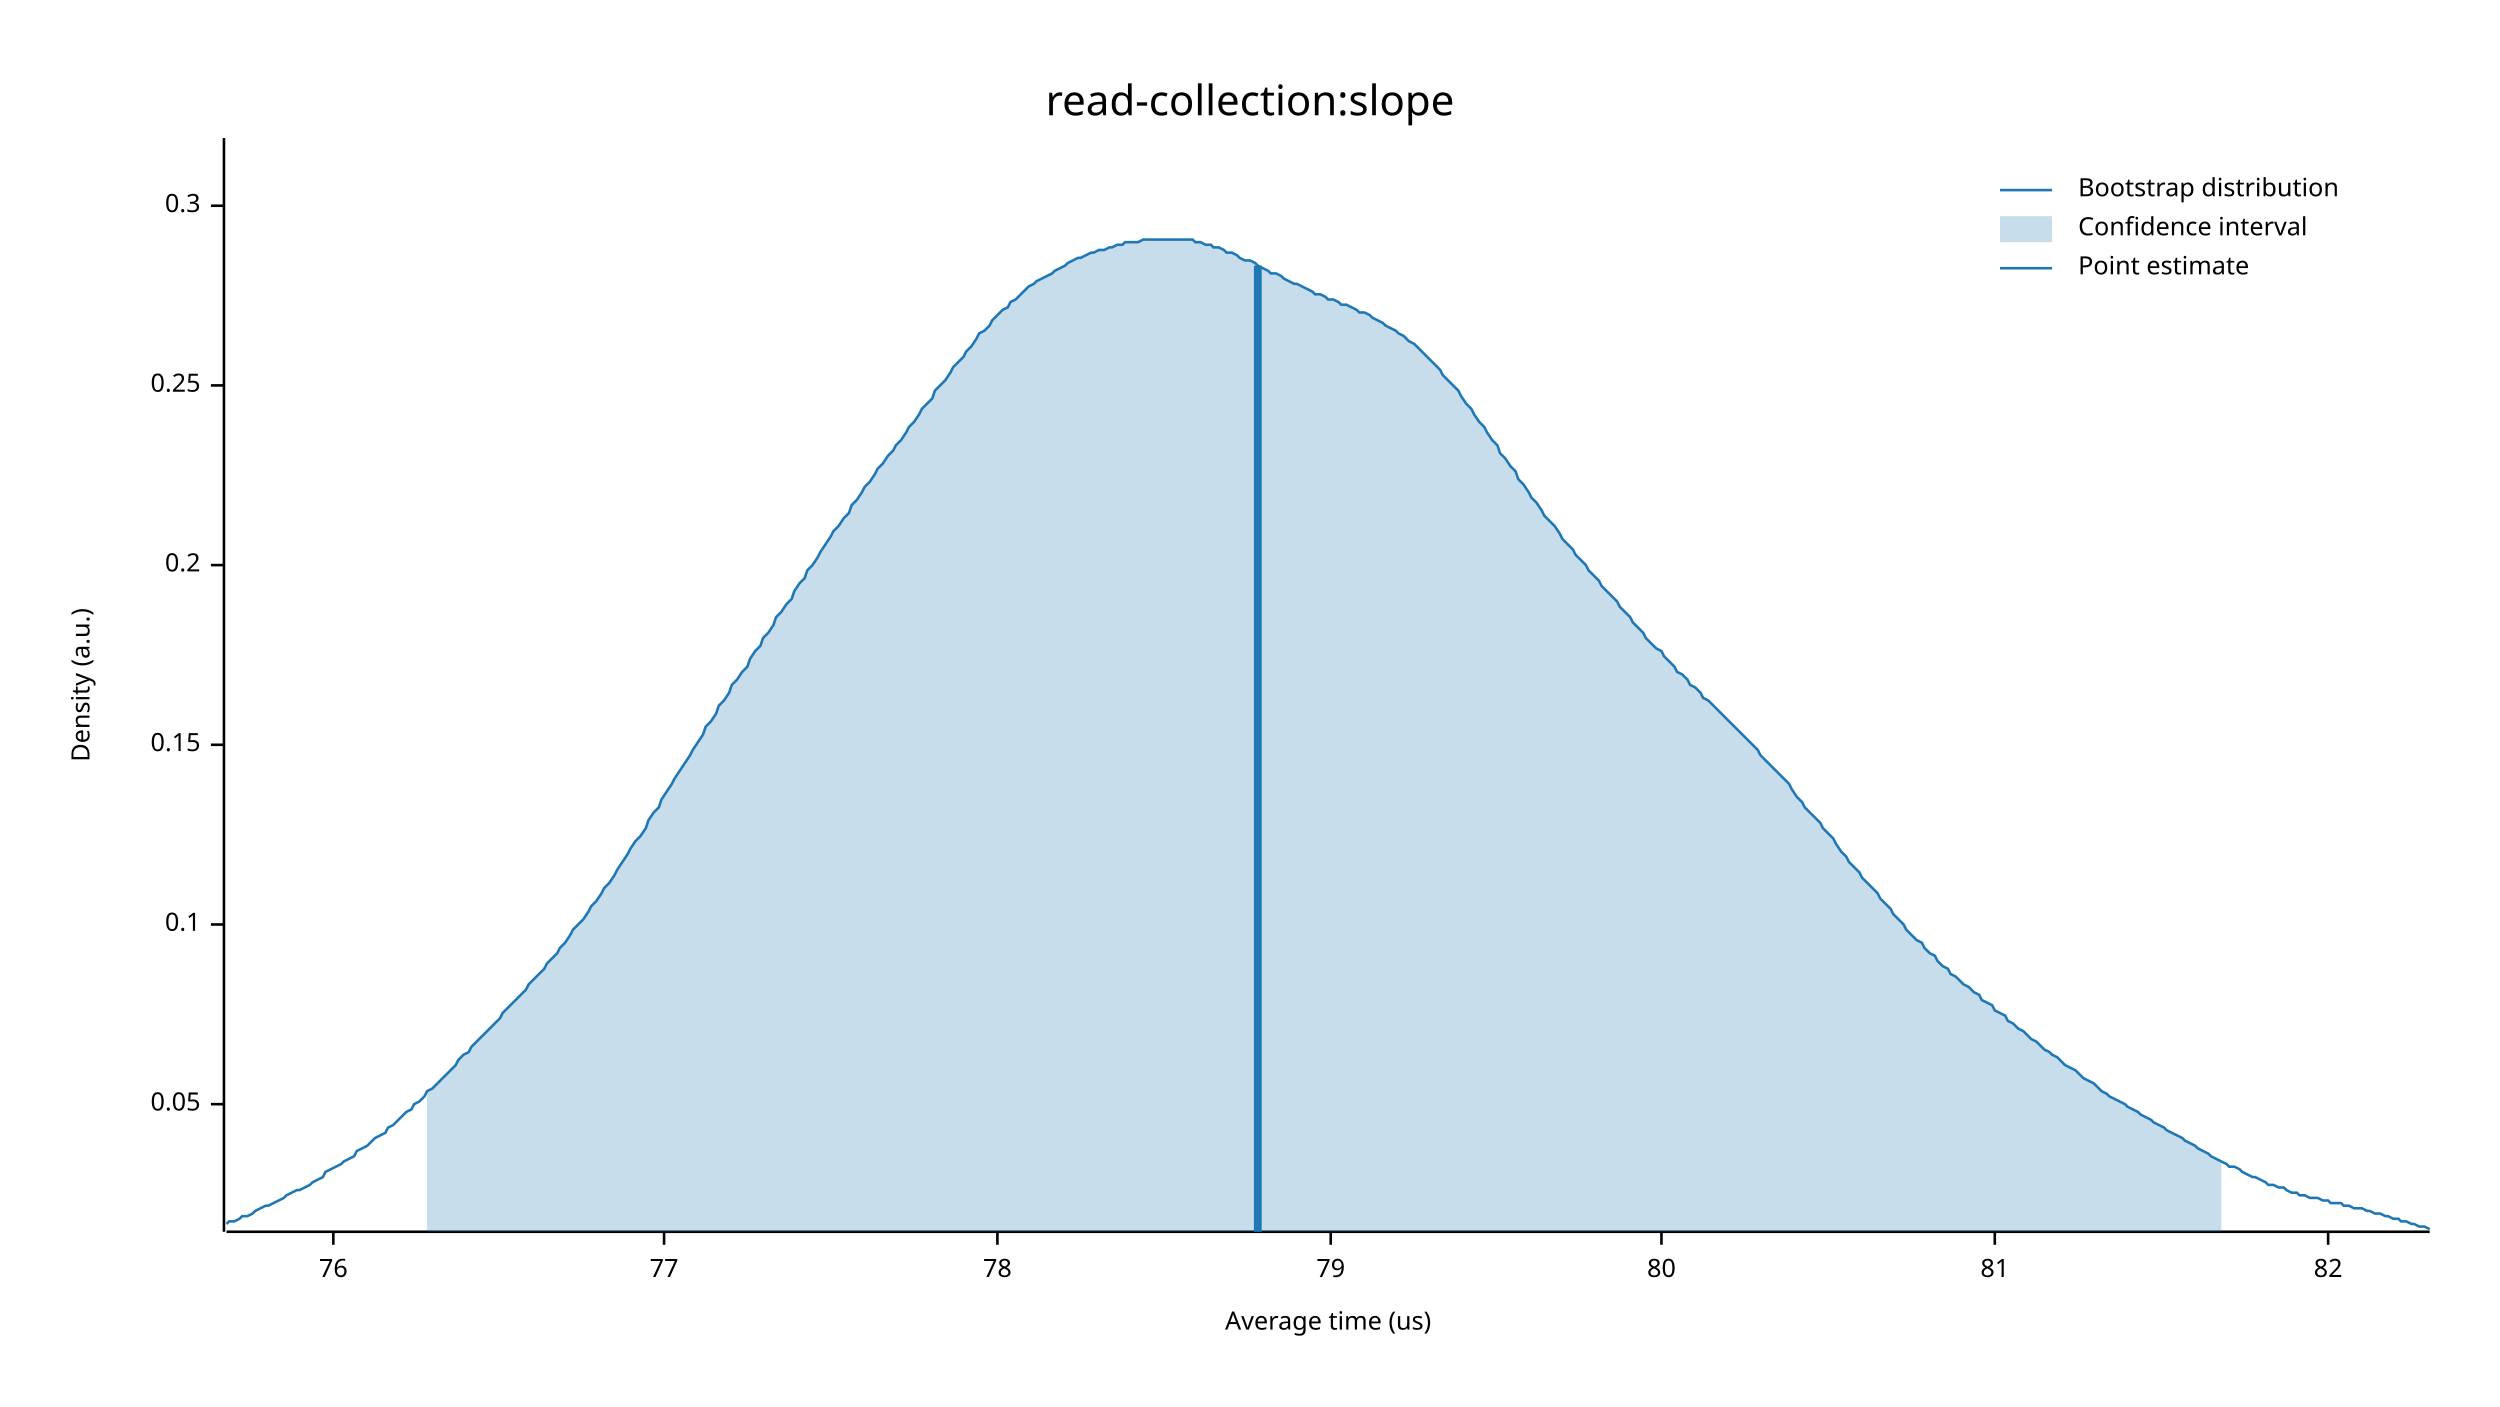
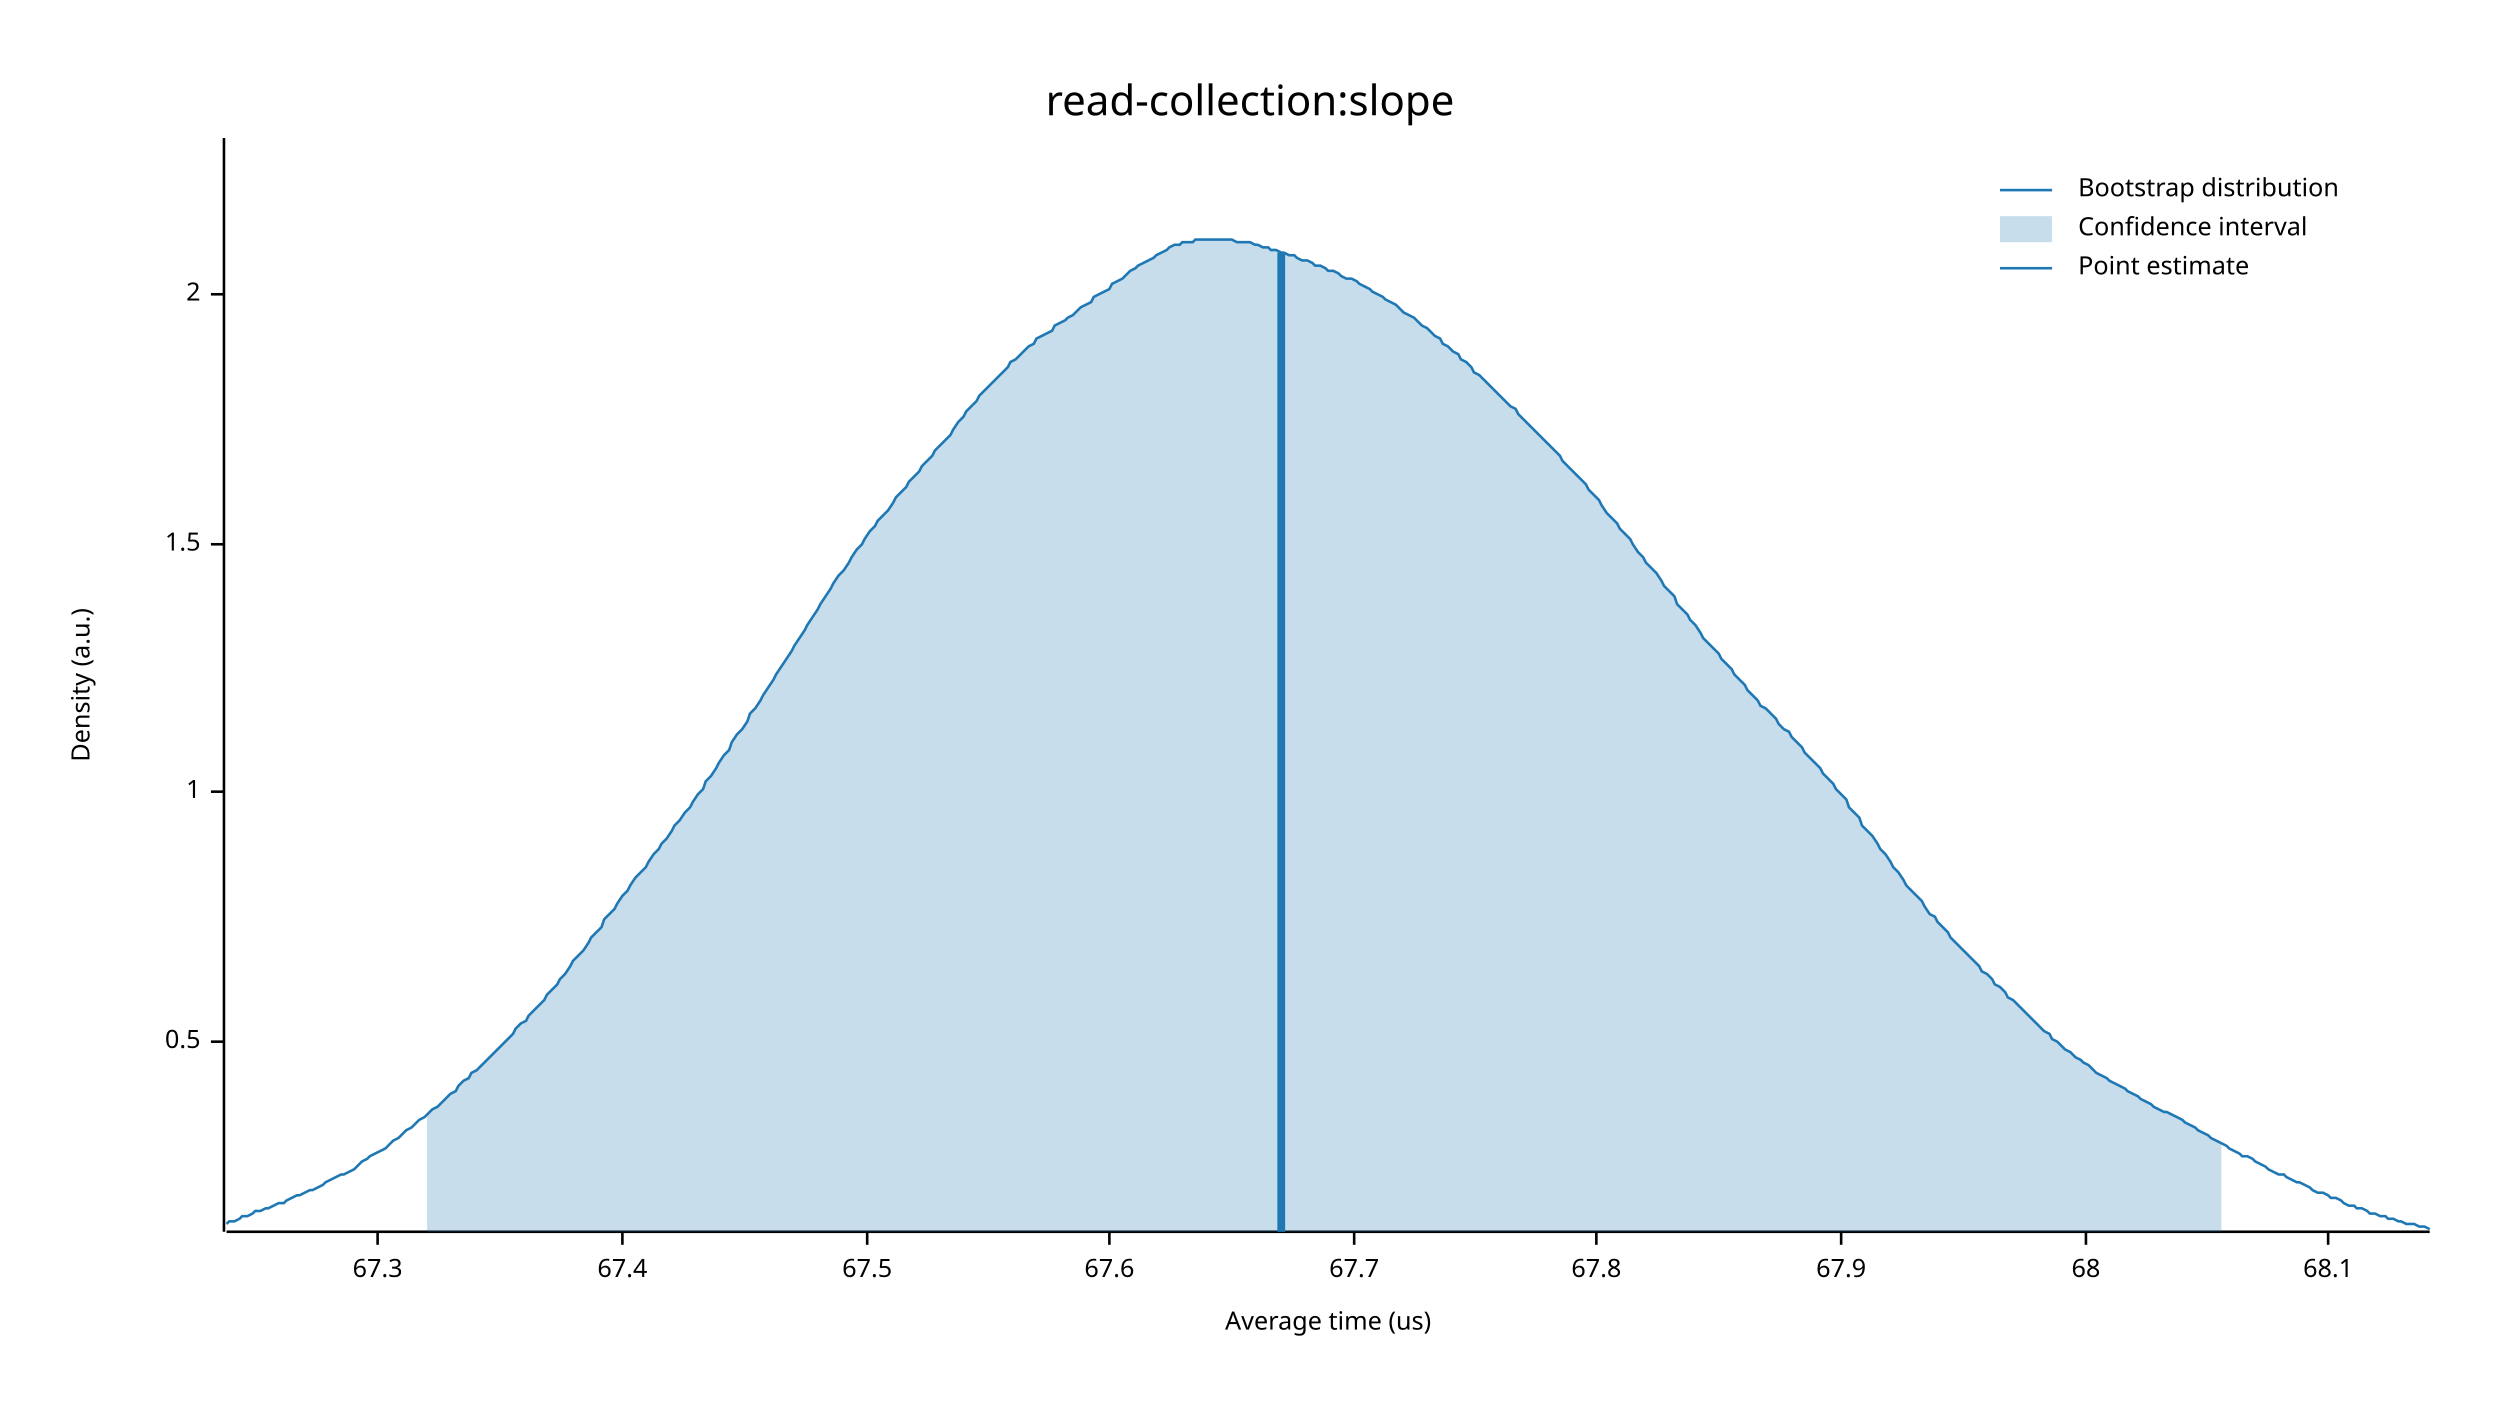
<svg xmlns="http://www.w3.org/2000/svg" width="960" height="540" viewBox="0 0 960 540">
  <text x="480" y="32" dy="0.76em" text-anchor="middle" font-family="sans-serif" font-size="16.129" opacity="1" fill="#000000">
read-collection:slope
</text>
  <text x="27" y="263" dy="0.76em" text-anchor="middle" font-family="sans-serif" font-size="9.677" opacity="1" fill="#000000" transform="rotate(270, 27, 263)">
Density (a.u.)
</text>
  <text x="510" y="513" dy="-0.5ex" text-anchor="middle" font-family="sans-serif" font-size="9.677" opacity="1" fill="#000000">
Average time (us)
</text>
  <polyline fill="none" opacity="1" stroke="#000000" stroke-width="1" points="86,53 86,473 " />
-   <text x="77" y="424" dy="0.5ex" text-anchor="end" font-family="sans-serif" font-size="9.677" opacity="1" fill="#000000">
- 0.05
+   <text x="77" y="400" dy="0.5ex" text-anchor="end" font-family="sans-serif" font-size="9.677" opacity="1" fill="#000000">
+ 0.5
</text>
-   <polyline fill="none" opacity="1" stroke="#000000" stroke-width="1" points="81,424 86,424 " />
-   <text x="77" y="355" dy="0.5ex" text-anchor="end" font-family="sans-serif" font-size="9.677" opacity="1" fill="#000000">
- 0.1
+   <polyline fill="none" opacity="1" stroke="#000000" stroke-width="1" points="81,400 86,400 " />
+   <text x="77" y="304" dy="0.5ex" text-anchor="end" font-family="sans-serif" font-size="9.677" opacity="1" fill="#000000">
+ 1
</text>
-   <polyline fill="none" opacity="1" stroke="#000000" stroke-width="1" points="81,355 86,355 " />
-   <text x="77" y="286" dy="0.5ex" text-anchor="end" font-family="sans-serif" font-size="9.677" opacity="1" fill="#000000">
- 0.15
+   <polyline fill="none" opacity="1" stroke="#000000" stroke-width="1" points="81,304 86,304 " />
+   <text x="77" y="209" dy="0.5ex" text-anchor="end" font-family="sans-serif" font-size="9.677" opacity="1" fill="#000000">
+ 1.5
</text>
-   <polyline fill="none" opacity="1" stroke="#000000" stroke-width="1" points="81,286 86,286 " />
-   <text x="77" y="217" dy="0.5ex" text-anchor="end" font-family="sans-serif" font-size="9.677" opacity="1" fill="#000000">
- 0.2
+   <polyline fill="none" opacity="1" stroke="#000000" stroke-width="1" points="81,209 86,209 " />
+   <text x="77" y="113" dy="0.5ex" text-anchor="end" font-family="sans-serif" font-size="9.677" opacity="1" fill="#000000">
+ 2
</text>
-   <polyline fill="none" opacity="1" stroke="#000000" stroke-width="1" points="81,217 86,217 " />
-   <text x="77" y="148" dy="0.5ex" text-anchor="end" font-family="sans-serif" font-size="9.677" opacity="1" fill="#000000">
- 0.25
+   <polyline fill="none" opacity="1" stroke="#000000" stroke-width="1" points="81,113 86,113 " />
+   <polyline fill="none" opacity="1" stroke="#000000" stroke-width="1" points="87,473 933,473 " />
+   <text x="145" y="483" dy="0.76em" text-anchor="middle" font-family="sans-serif" font-size="9.677" opacity="1" fill="#000000">
+ 67.3
</text>
-   <polyline fill="none" opacity="1" stroke="#000000" stroke-width="1" points="81,148 86,148 " />
-   <text x="77" y="79" dy="0.5ex" text-anchor="end" font-family="sans-serif" font-size="9.677" opacity="1" fill="#000000">
- 0.3
+   <polyline fill="none" opacity="1" stroke="#000000" stroke-width="1" points="145,473 145,478 " />
+   <text x="239" y="483" dy="0.76em" text-anchor="middle" font-family="sans-serif" font-size="9.677" opacity="1" fill="#000000">
+ 67.4
</text>
-   <polyline fill="none" opacity="1" stroke="#000000" stroke-width="1" points="81,79 86,79 " />
-   <polyline fill="none" opacity="1" stroke="#000000" stroke-width="1" points="87,473 933,473 " />
-   <text x="128" y="483" dy="0.76em" text-anchor="middle" font-family="sans-serif" font-size="9.677" opacity="1" fill="#000000">
- 76
+   <polyline fill="none" opacity="1" stroke="#000000" stroke-width="1" points="239,473 239,478 " />
+   <text x="333" y="483" dy="0.76em" text-anchor="middle" font-family="sans-serif" font-size="9.677" opacity="1" fill="#000000">
+ 67.5
</text>
-   <polyline fill="none" opacity="1" stroke="#000000" stroke-width="1" points="128,473 128,478 " />
-   <text x="255" y="483" dy="0.76em" text-anchor="middle" font-family="sans-serif" font-size="9.677" opacity="1" fill="#000000">
- 77
+   <polyline fill="none" opacity="1" stroke="#000000" stroke-width="1" points="333,473 333,478 " />
+   <text x="426" y="483" dy="0.76em" text-anchor="middle" font-family="sans-serif" font-size="9.677" opacity="1" fill="#000000">
+ 67.6
</text>
-   <polyline fill="none" opacity="1" stroke="#000000" stroke-width="1" points="255,473 255,478 " />
-   <text x="383" y="483" dy="0.76em" text-anchor="middle" font-family="sans-serif" font-size="9.677" opacity="1" fill="#000000">
- 78
+   <polyline fill="none" opacity="1" stroke="#000000" stroke-width="1" points="426,473 426,478 " />
+   <text x="520" y="483" dy="0.76em" text-anchor="middle" font-family="sans-serif" font-size="9.677" opacity="1" fill="#000000">
+ 67.7
</text>
-   <polyline fill="none" opacity="1" stroke="#000000" stroke-width="1" points="383,473 383,478 " />
-   <text x="511" y="483" dy="0.76em" text-anchor="middle" font-family="sans-serif" font-size="9.677" opacity="1" fill="#000000">
- 79
+   <polyline fill="none" opacity="1" stroke="#000000" stroke-width="1" points="520,473 520,478 " />
+   <text x="613" y="483" dy="0.76em" text-anchor="middle" font-family="sans-serif" font-size="9.677" opacity="1" fill="#000000">
+ 67.8
</text>
-   <polyline fill="none" opacity="1" stroke="#000000" stroke-width="1" points="511,473 511,478 " />
-   <text x="638" y="483" dy="0.76em" text-anchor="middle" font-family="sans-serif" font-size="9.677" opacity="1" fill="#000000">
- 80
+   <polyline fill="none" opacity="1" stroke="#000000" stroke-width="1" points="613,473 613,478 " />
+   <text x="707" y="483" dy="0.76em" text-anchor="middle" font-family="sans-serif" font-size="9.677" opacity="1" fill="#000000">
+ 67.9
</text>
-   <polyline fill="none" opacity="1" stroke="#000000" stroke-width="1" points="638,473 638,478 " />
-   <text x="766" y="483" dy="0.76em" text-anchor="middle" font-family="sans-serif" font-size="9.677" opacity="1" fill="#000000">
- 81
+   <polyline fill="none" opacity="1" stroke="#000000" stroke-width="1" points="707,473 707,478 " />
+   <text x="801" y="483" dy="0.76em" text-anchor="middle" font-family="sans-serif" font-size="9.677" opacity="1" fill="#000000">
+ 68
</text>
-   <polyline fill="none" opacity="1" stroke="#000000" stroke-width="1" points="766,473 766,478 " />
+   <polyline fill="none" opacity="1" stroke="#000000" stroke-width="1" points="801,473 801,478 " />
  <text x="894" y="483" dy="0.76em" text-anchor="middle" font-family="sans-serif" font-size="9.677" opacity="1" fill="#000000">
- 82
+ 68.1
</text>
  <polyline fill="none" opacity="1" stroke="#000000" stroke-width="1" points="894,473 894,478 " />
-   <polyline fill="none" opacity="1" stroke="#1F78B4" stroke-width="1" points="87,470 88,469 90,469 92,468 93,467 95,467 97,466 98,465 100,464 102,463 103,463 105,462 107,461 109,460 110,459 112,458 114,457 115,457 117,456 119,455 120,454 122,453 124,452 125,450 127,449 129,448 131,447 132,446 134,445 136,444 137,442 139,441 141,440 142,439 144,437 146,436 148,435 149,433 151,432 153,430 154,429 156,427 158,426 159,424 161,423 163,421 164,419 166,418 168,416 170,414 171,413 173,411 175,409 176,407 178,405 180,404 181,402 183,400 185,398 187,396 188,395 190,393 192,391 193,389 195,387 197,385 198,384 200,382 202,380 203,378 205,376 207,374 209,372 210,370 212,368 214,366 215,364 217,362 219,359 220,357 222,355 224,353 226,350 227,348 229,346 231,343 232,341 234,339 236,336 237,334 239,331 241,328 242,326 244,323 246,321 248,318 249,315 251,312 253,310 254,307 256,304 258,301 259,299 261,296 263,293 265,290 266,288 268,285 270,282 271,279 273,277 275,274 276,271 278,269 280,266 281,263 283,261 285,258 287,256 288,253 290,250 292,248 293,245 295,243 297,240 298,237 300,235 302,232 304,230 305,227 307,224 309,222 310,219 312,217 314,214 315,212 317,209 319,206 320,204 322,202 324,199 326,197 327,194 329,192 331,189 332,187 334,185 336,182 337,180 339,178 341,175 343,173 344,171 346,169 348,166 349,164 351,162 353,159 354,157 356,155 358,153 359,150 361,148 363,146 365,143 366,141 368,139 370,137 371,135 373,133 375,130 376,128 378,127 380,125 381,123 383,121 385,119 387,118 388,116 390,115 392,113 393,112 395,110 397,109 398,108 400,107 402,106 404,105 405,104 407,103 409,102 410,101 412,100 414,99 415,99 417,98 419,97 420,97 422,96 424,96 426,95 427,95 429,94 431,94 432,93 434,93 436,93 437,93 439,92 441,92 443,92 444,92 446,92 448,92 449,92 451,92 453,92 454,92 456,92 458,92 459,93 461,93 463,94 465,94 466,95 468,95 470,96 471,97 473,97 475,98 476,99 478,100 480,100 482,101 483,102 485,103 487,104 488,105 490,105 492,106 493,107 495,108 497,109 498,109 500,110 502,111 504,112 505,113 507,113 509,114 510,115 512,115 514,116 515,117 517,117 519,118 521,119 522,120 524,120 526,121 527,122 529,123 531,124 532,125 534,126 536,127 537,128 539,129 541,131 543,132 544,133 546,135 548,137 549,138 551,140 553,142 554,144 556,146 558,148 560,150 561,152 563,155 565,157 566,159 568,162 570,164 571,166 573,169 575,171 576,174 578,176 580,179 582,181 583,184 585,186 587,189 588,191 590,193 592,196 593,198 595,200 597,202 599,205 600,207 602,209 604,211 605,213 607,215 609,217 610,219 612,221 614,223 615,225 617,227 619,229 621,231 622,233 624,235 626,237 627,239 629,241 631,243 632,245 634,247 636,249 638,250 639,252 641,254 643,256 644,258 646,259 648,261 649,263 651,264 653,266 654,268 656,269 658,271 660,273 661,274 663,276 665,278 666,279 668,281 670,283 671,284 673,286 675,288 676,290 678,292 680,294 682,296 683,297 685,299 687,301 688,303 690,306 692,308 693,310 695,312 697,314 699,316 700,318 702,320 704,322 705,324 707,327 709,329 710,331 712,333 714,335 715,337 717,339 719,341 721,343 722,345 724,347 726,349 727,351 729,353 731,355 732,357 734,359 736,361 738,362 739,364 741,366 743,367 744,369 746,371 748,372 749,374 751,375 753,377 754,378 756,379 758,381 760,382 761,384 763,385 765,386 766,388 768,389 770,390 771,392 773,393 775,395 777,396 778,397 780,399 782,400 783,401 785,403 787,404 788,405 790,406 792,408 793,409 795,410 797,411 799,413 800,414 802,415 804,416 805,417 807,419 809,420 810,421 812,422 814,423 816,424 817,425 819,426 821,427 822,428 824,429 826,430 827,431 829,432 831,433 832,434 834,435 836,436 838,437 839,438 841,439 843,440 844,441 846,442 848,443 849,444 851,445 853,446 855,447 856,448 858,448 860,449 861,450 863,451 865,452 866,452 868,453 870,454 871,455 873,455 875,456 877,456 878,457 880,458 882,458 883,459 885,459 887,460 888,460 890,460 892,461 894,461 895,462 897,462 899,462 900,463 902,463 904,464 905,464 907,464 909,465 910,465 912,466 914,466 916,467 917,467 919,468 921,468 922,469 924,469 926,470 927,470 929,471 931,471 933,472 " />
-   <polygon opacity="0.25" fill="#1F78B4" points="164,419 166,418 168,416 170,414 171,413 173,411 175,409 176,407 178,405 180,404 181,402 183,400 185,398 187,396 188,395 190,393 192,391 193,389 195,387 197,385 198,384 200,382 202,380 203,378 205,376 207,374 209,372 210,370 212,368 214,366 215,364 217,362 219,359 220,357 222,355 224,353 226,350 227,348 229,346 231,343 232,341 234,339 236,336 237,334 239,331 241,328 242,326 244,323 246,321 248,318 249,315 251,312 253,310 254,307 256,304 258,301 259,299 261,296 263,293 265,290 266,288 268,285 270,282 271,279 273,277 275,274 276,271 278,269 280,266 281,263 283,261 285,258 287,256 288,253 290,250 292,248 293,245 295,243 297,240 298,237 300,235 302,232 304,230 305,227 307,224 309,222 310,219 312,217 314,214 315,212 317,209 319,206 320,204 322,202 324,199 326,197 327,194 329,192 331,189 332,187 334,185 336,182 337,180 339,178 341,175 343,173 344,171 346,169 348,166 349,164 351,162 353,159 354,157 356,155 358,153 359,150 361,148 363,146 365,143 366,141 368,139 370,137 371,135 373,133 375,130 376,128 378,127 380,125 381,123 383,121 385,119 387,118 388,116 390,115 392,113 393,112 395,110 397,109 398,108 400,107 402,106 404,105 405,104 407,103 409,102 410,101 412,100 414,99 415,99 417,98 419,97 420,97 422,96 424,96 426,95 427,95 429,94 431,94 432,93 434,93 436,93 437,93 439,92 441,92 443,92 444,92 446,92 448,92 449,92 451,92 453,92 454,92 456,92 458,92 459,93 461,93 463,94 465,94 466,95 468,95 470,96 471,97 473,97 475,98 476,99 478,100 480,100 482,101 483,102 485,103 487,104 488,105 490,105 492,106 493,107 495,108 497,109 498,109 500,110 502,111 504,112 505,113 507,113 509,114 510,115 512,115 514,116 515,117 517,117 519,118 521,119 522,120 524,120 526,121 527,122 529,123 531,124 532,125 534,126 536,127 537,128 539,129 541,131 543,132 544,133 546,135 548,137 549,138 551,140 553,142 554,144 556,146 558,148 560,150 561,152 563,155 565,157 566,159 568,162 570,164 571,166 573,169 575,171 576,174 578,176 580,179 582,181 583,184 585,186 587,189 588,191 590,193 592,196 593,198 595,200 597,202 599,205 600,207 602,209 604,211 605,213 607,215 609,217 610,219 612,221 614,223 615,225 617,227 619,229 621,231 622,233 624,235 626,237 627,239 629,241 631,243 632,245 634,247 636,249 638,250 639,252 641,254 643,256 644,258 646,259 648,261 649,263 651,264 653,266 654,268 656,269 658,271 660,273 661,274 663,276 665,278 666,279 668,281 670,283 671,284 673,286 675,288 676,290 678,292 680,294 682,296 683,297 685,299 687,301 688,303 690,306 692,308 693,310 695,312 697,314 699,316 700,318 702,320 704,322 705,324 707,327 709,329 710,331 712,333 714,335 715,337 717,339 719,341 721,343 722,345 724,347 726,349 727,351 729,353 731,355 732,357 734,359 736,361 738,362 739,364 741,366 743,367 744,369 746,371 748,372 749,374 751,375 753,377 754,378 756,379 758,381 760,382 761,384 763,385 765,386 766,388 768,389 770,390 771,392 773,393 775,395 777,396 778,397 780,399 782,400 783,401 785,403 787,404 788,405 790,406 792,408 793,409 795,410 797,411 799,413 800,414 802,415 804,416 805,417 807,419 809,420 810,421 812,422 814,423 816,424 817,425 819,426 821,427 822,428 824,429 826,430 827,431 829,432 831,433 832,434 834,435 836,436 838,437 839,438 841,439 843,440 844,441 846,442 848,443 849,444 851,445 853,446 853,473 164,473 " />
-   <polyline fill="none" opacity="1" stroke="#1F78B4" stroke-width="3" points="483,473 483,102 " />
+   <polyline fill="none" opacity="1" stroke="#1F78B4" stroke-width="1" points="87,470 88,469 90,469 92,468 93,467 95,467 97,466 98,465 100,465 102,464 103,464 105,463 107,462 109,462 110,461 112,460 114,459 115,459 117,458 119,457 120,457 122,456 124,455 125,454 127,453 129,452 131,451 132,451 134,450 136,449 137,448 139,446 141,445 142,444 144,443 146,442 148,441 149,440 151,438 153,437 154,436 156,434 158,433 159,432 161,430 163,429 164,428 166,426 168,425 170,423 171,422 173,420 175,419 176,417 178,415 180,414 181,412 183,411 185,409 187,407 188,406 190,404 192,402 193,401 195,399 197,397 198,395 200,393 202,392 203,390 205,388 207,386 209,384 210,382 212,380 214,378 215,376 217,374 219,371 220,369 222,367 224,365 226,362 227,360 229,358 231,356 232,353 234,351 236,349 237,347 239,344 241,342 242,340 244,337 246,335 248,333 249,331 251,328 253,326 254,324 256,322 258,319 259,317 261,315 263,312 265,310 266,308 268,305 270,303 271,300 273,298 275,295 276,293 278,290 280,288 281,285 283,282 285,280 287,277 288,274 290,272 292,269 293,267 295,264 297,261 298,259 300,256 302,253 304,250 305,248 307,245 309,242 310,240 312,237 314,234 315,232 317,229 319,226 320,224 322,221 324,219 326,216 327,214 329,211 331,209 332,207 334,204 336,202 337,200 339,198 341,196 343,193 344,191 346,189 348,187 349,185 351,183 353,181 354,179 356,177 358,175 359,173 361,171 363,169 365,167 366,165 368,162 370,160 371,158 373,156 375,154 376,152 378,150 380,148 381,147 383,145 385,143 387,141 388,139 390,138 392,136 393,135 395,133 397,132 398,130 400,129 402,128 404,127 405,125 407,124 409,123 410,122 412,121 414,119 415,118 417,117 419,116 420,114 422,113 424,112 426,111 427,109 429,108 431,107 432,106 434,104 436,103 437,102 439,101 441,100 443,99 444,98 446,97 448,96 449,95 451,94 453,94 454,93 456,93 458,93 459,92 461,92 463,92 465,92 466,92 468,92 470,92 471,92 473,92 475,93 476,93 478,93 480,93 482,94 483,94 485,95 487,95 488,96 490,96 492,97 493,97 495,98 497,98 498,99 500,100 502,100 504,101 505,102 507,102 509,103 510,104 512,104 514,105 515,106 517,107 519,107 521,108 522,109 524,110 526,111 527,112 529,113 531,114 532,115 534,116 536,117 537,118 539,120 541,121 543,122 544,123 546,125 548,126 549,127 551,129 553,130 554,132 556,133 558,135 560,136 561,138 563,139 565,141 566,143 568,144 570,146 571,147 573,149 575,151 576,152 578,154 580,156 582,157 583,159 585,161 587,163 588,164 590,166 592,168 593,169 595,171 597,173 599,175 600,177 602,179 604,181 605,182 607,184 609,186 610,188 612,190 614,192 615,194 617,197 619,199 621,201 622,203 624,205 626,207 627,209 629,212 631,214 632,216 634,218 636,220 638,223 639,225 641,227 643,229 644,232 646,234 648,236 649,238 651,240 653,243 654,245 656,247 658,249 660,251 661,253 663,255 665,257 666,259 668,261 670,263 671,265 673,267 675,269 676,271 678,272 680,274 682,276 683,278 685,280 687,281 688,283 690,285 692,287 693,289 695,291 697,293 699,295 700,297 702,299 704,301 705,303 707,305 709,307 710,310 712,312 714,314 715,317 717,319 719,321 721,324 722,326 724,328 726,331 727,333 729,335 731,338 732,340 734,342 736,344 738,346 739,348 741,351 743,352 744,354 746,356 748,358 749,360 751,362 753,364 754,365 756,367 758,369 760,371 761,373 763,374 765,376 766,378 768,379 770,381 771,383 773,384 775,386 777,388 778,389 780,391 782,393 783,394 785,396 787,397 788,399 790,400 792,402 793,403 795,404 797,406 799,407 800,408 802,409 804,411 805,412 807,413 809,414 810,415 812,416 814,417 816,418 817,419 819,420 821,421 822,422 824,423 826,424 827,425 829,426 831,427 832,427 834,428 836,429 838,430 839,431 841,432 843,433 844,434 846,435 848,436 849,437 851,438 853,439 855,440 856,441 858,442 860,443 861,444 863,444 865,445 866,446 868,447 870,448 871,449 873,450 875,451 877,451 878,452 880,453 882,454 883,454 885,455 887,456 888,457 890,458 892,458 894,459 895,460 897,460 899,461 900,462 902,463 904,463 905,464 907,464 909,465 910,466 912,466 914,467 916,467 917,468 919,468 921,469 922,469 924,470 926,470 927,470 929,471 931,471 933,472 " />
+   <polygon opacity="0.25" fill="#1F78B4" points="164,428 166,426 168,425 170,423 171,422 173,420 175,419 176,417 178,415 180,414 181,412 183,411 185,409 187,407 188,406 190,404 192,402 193,401 195,399 197,397 198,395 200,393 202,392 203,390 205,388 207,386 209,384 210,382 212,380 214,378 215,376 217,374 219,371 220,369 222,367 224,365 226,362 227,360 229,358 231,356 232,353 234,351 236,349 237,347 239,344 241,342 242,340 244,337 246,335 248,333 249,331 251,328 253,326 254,324 256,322 258,319 259,317 261,315 263,312 265,310 266,308 268,305 270,303 271,300 273,298 275,295 276,293 278,290 280,288 281,285 283,282 285,280 287,277 288,274 290,272 292,269 293,267 295,264 297,261 298,259 300,256 302,253 304,250 305,248 307,245 309,242 310,240 312,237 314,234 315,232 317,229 319,226 320,224 322,221 324,219 326,216 327,214 329,211 331,209 332,207 334,204 336,202 337,200 339,198 341,196 343,193 344,191 346,189 348,187 349,185 351,183 353,181 354,179 356,177 358,175 359,173 361,171 363,169 365,167 366,165 368,162 370,160 371,158 373,156 375,154 376,152 378,150 380,148 381,147 383,145 385,143 387,141 388,139 390,138 392,136 393,135 395,133 397,132 398,130 400,129 402,128 404,127 405,125 407,124 409,123 410,122 412,121 414,119 415,118 417,117 419,116 420,114 422,113 424,112 426,111 427,109 429,108 431,107 432,106 434,104 436,103 437,102 439,101 441,100 443,99 444,98 446,97 448,96 449,95 451,94 453,94 454,93 456,93 458,93 459,92 461,92 463,92 465,92 466,92 468,92 470,92 471,92 473,92 475,93 476,93 478,93 480,93 482,94 483,94 485,95 487,95 488,96 490,96 492,97 493,97 495,98 497,98 498,99 500,100 502,100 504,101 505,102 507,102 509,103 510,104 512,104 514,105 515,106 517,107 519,107 521,108 522,109 524,110 526,111 527,112 529,113 531,114 532,115 534,116 536,117 537,118 539,120 541,121 543,122 544,123 546,125 548,126 549,127 551,129 553,130 554,132 556,133 558,135 560,136 561,138 563,139 565,141 566,143 568,144 570,146 571,147 573,149 575,151 576,152 578,154 580,156 582,157 583,159 585,161 587,163 588,164 590,166 592,168 593,169 595,171 597,173 599,175 600,177 602,179 604,181 605,182 607,184 609,186 610,188 612,190 614,192 615,194 617,197 619,199 621,201 622,203 624,205 626,207 627,209 629,212 631,214 632,216 634,218 636,220 638,223 639,225 641,227 643,229 644,232 646,234 648,236 649,238 651,240 653,243 654,245 656,247 658,249 660,251 661,253 663,255 665,257 666,259 668,261 670,263 671,265 673,267 675,269 676,271 678,272 680,274 682,276 683,278 685,280 687,281 688,283 690,285 692,287 693,289 695,291 697,293 699,295 700,297 702,299 704,301 705,303 707,305 709,307 710,310 712,312 714,314 715,317 717,319 719,321 721,324 722,326 724,328 726,331 727,333 729,335 731,338 732,340 734,342 736,344 738,346 739,348 741,351 743,352 744,354 746,356 748,358 749,360 751,362 753,364 754,365 756,367 758,369 760,371 761,373 763,374 765,376 766,378 768,379 770,381 771,383 773,384 775,386 777,388 778,389 780,391 782,393 783,394 785,396 787,397 788,399 790,400 792,402 793,403 795,404 797,406 799,407 800,408 802,409 804,411 805,412 807,413 809,414 810,415 812,416 814,417 816,418 817,419 819,420 821,421 822,422 824,423 826,424 827,425 829,426 831,427 832,427 834,428 836,429 838,430 839,431 841,432 843,433 844,434 846,435 848,436 849,437 851,438 853,439 853,473 164,473 " />
+   <polyline fill="none" opacity="1" stroke="#1F78B4" stroke-width="3" points="492,473 492,97 " />
  <text x="798" y="68" dy="0.76em" text-anchor="start" font-family="sans-serif" font-size="9.677" opacity="1" fill="#000000">
Bootstrap distribution
</text>
  <text x="798" y="83" dy="0.76em" text-anchor="start" font-family="sans-serif" font-size="9.677" opacity="1" fill="#000000">
Confidence interval
</text>
  <text x="798" y="98" dy="0.76em" text-anchor="start" font-family="sans-serif" font-size="9.677" opacity="1" fill="#000000">
Point estimate
</text>
  <polyline fill="none" opacity="1" stroke="#1F78B4" stroke-width="1" points="768,73 788,73 " />
  <rect x="768" y="83" width="20" height="10" opacity="0.25" fill="#1F78B4" stroke="none" />
  <polyline fill="none" opacity="1" stroke="#1F78B4" stroke-width="1" points="768,103 788,103 " />
</svg>
